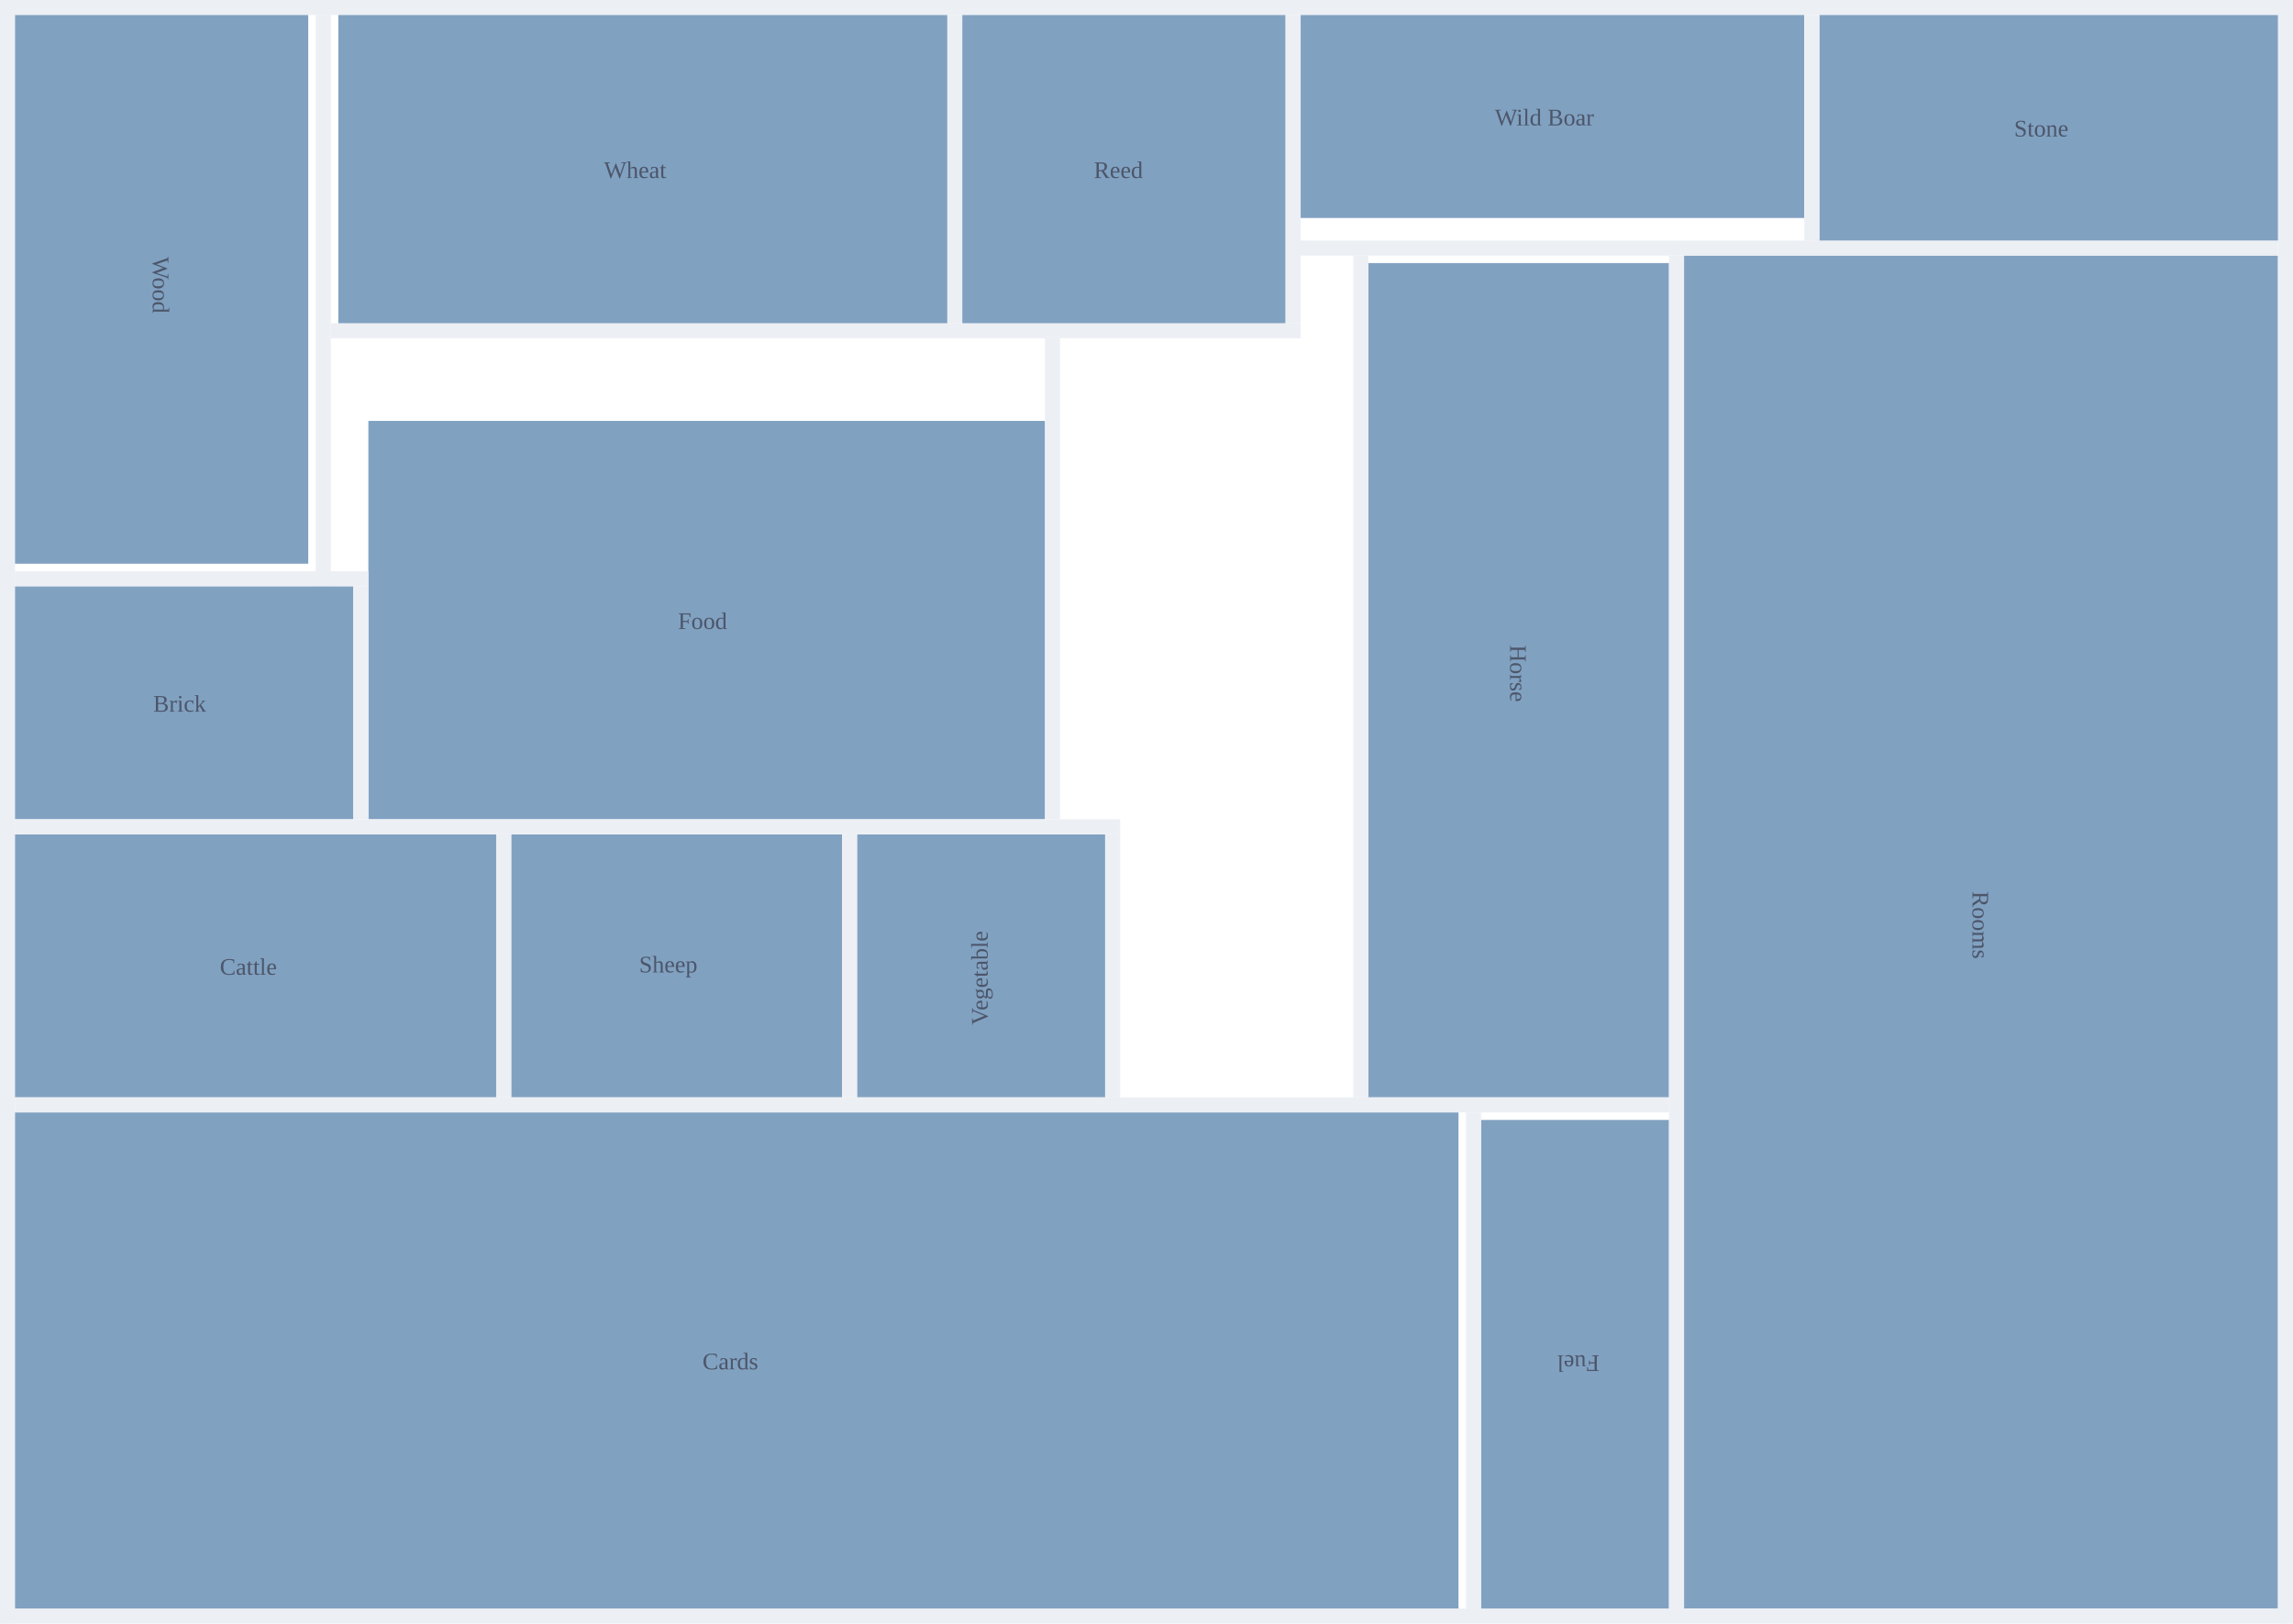
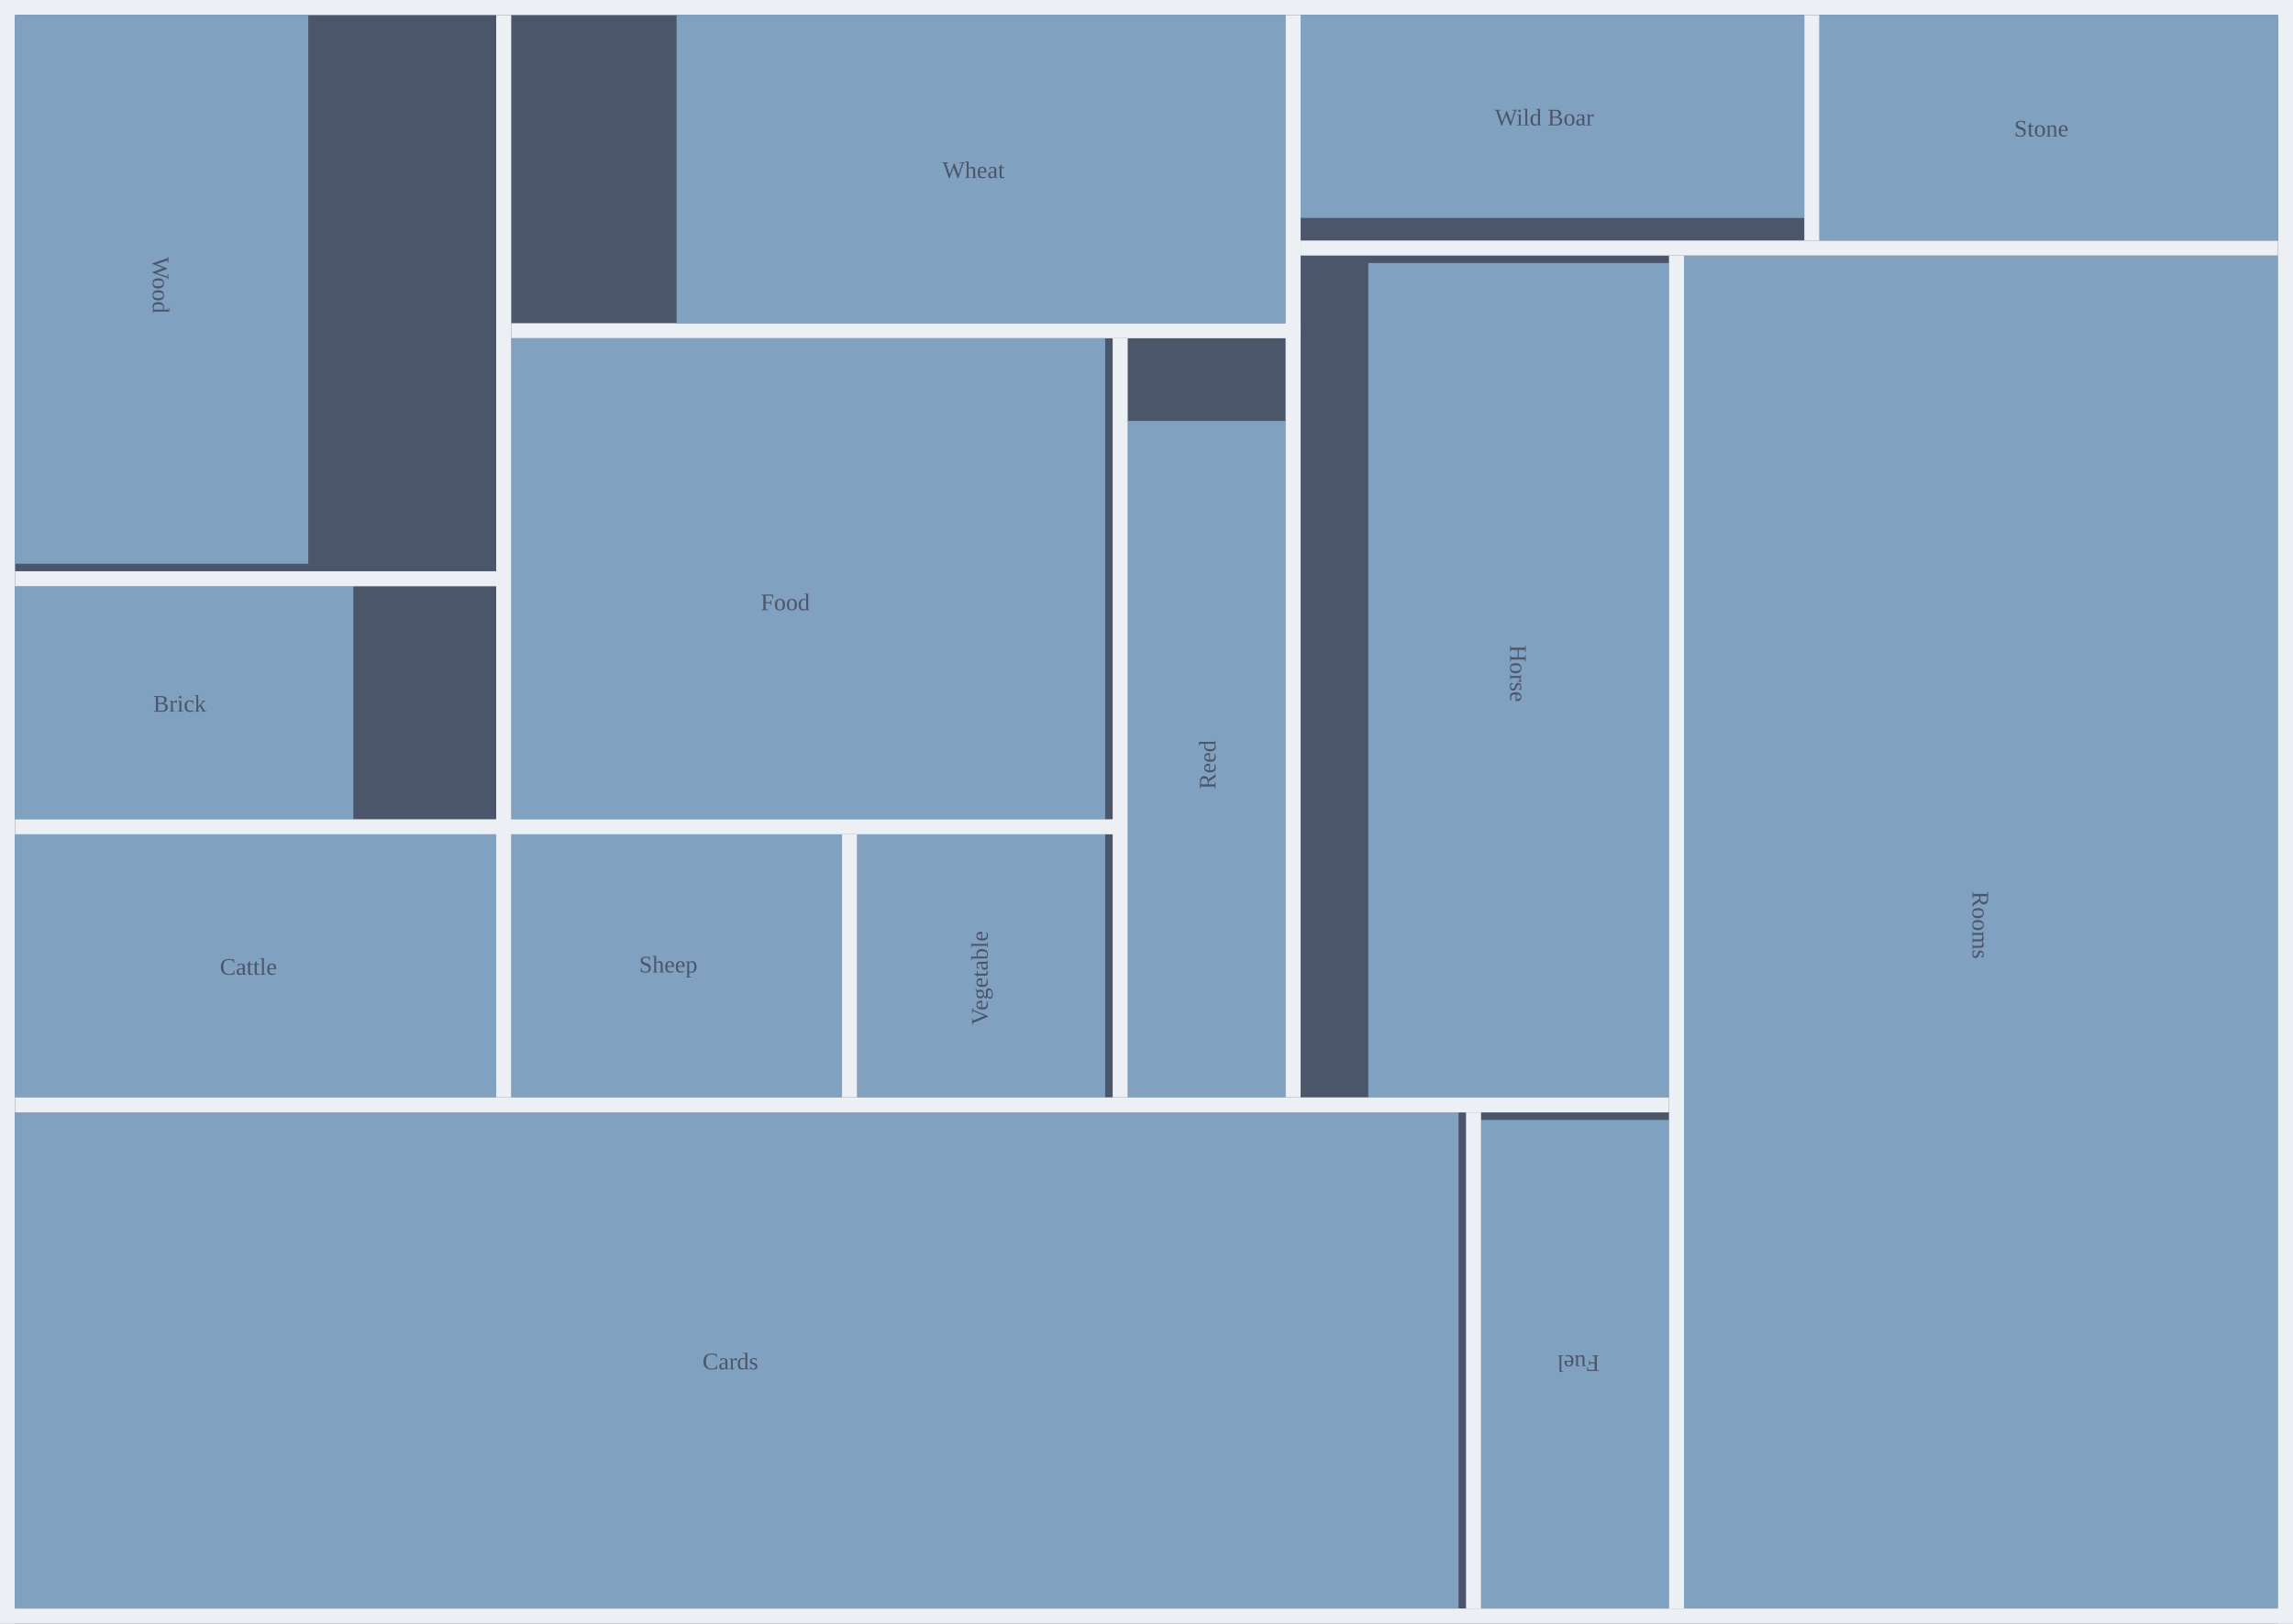
<svg xmlns="http://www.w3.org/2000/svg" width="305mm" height="216mm" viewBox="0 0 305 216" version="1.1" id="svg5">
  <defs id="defs2" />
  <g id="layer1">
+     <rect style="fill:#4c566a;fill-opacity:1;stroke-width:0.1;stroke-linejoin:round" id="rect20261" width="305" height="216" x="0" y="0" />
    <g id="g19574" transform="rotate(90,331.3291,196.6578)">
      <rect style="fill:#81a1c1;fill-opacity:1;stroke-width:0.1;stroke-linejoin:round" id="rect769-6-7-6-2-5-9-9-2" width="79" height="180" x="-303.987" y="168.671" transform="rotate(-90)" />
      <text xml:space="preserve" style="font-size:3.175px;fill:#4c566a;fill-opacity:1;stroke-width:0.1;stroke-linejoin:round" x="253.245" y="265.622" id="text13752-0-2-0-9-7-3-0">
        <tspan id="tspan13750-9-6-2-2-3-1-68" style="stroke-width:0.1" x="253.245" y="265.622">Rooms</tspan>
      </text>
    </g>
    <rect style="fill:#eceff4;fill-opacity:1;stroke-width:0.1;stroke-linejoin:round" id="rect769-3-6-7" width="305" height="2" x="0" y="-2.6257521e-06" />
    <rect style="fill:#eceff4;fill-opacity:1;stroke-width:0.1;stroke-linejoin:round" id="rect769-3-6-7-2-4" width="75" height="2" x="67.5" y="243.5" transform="rotate(90)" />
    <rect style="fill:#eceff4;fill-opacity:1;stroke-width:0.1;stroke-linejoin:round" id="rect769-3-6-7-2-4-3" width="75" height="2" x="67.5" y="200.5" transform="rotate(90)" />
    <rect style="fill:#eceff4;fill-opacity:1;stroke-width:0.1;stroke-linejoin:round" id="rect769-3-6-7-2-4-1" width="75" height="2" x="67.5" y="157.5" transform="rotate(90)" />
-     <rect style="fill:#eceff4;fill-opacity:1;stroke-width:0.1;stroke-linejoin:round" id="rect769-3-6-7-2-1" width="129" height="2" x="44" y="43" />
+     <rect style="fill:#eceff4;fill-opacity:1;stroke-width:0.1;stroke-linejoin:round" id="rect769-3-6-7-2-1" width="105" height="2" x="68" y="43" />
    <rect style="fill:#eceff4;fill-opacity:1;stroke-width:0.1;stroke-linejoin:round" id="rect769-3-6-7-2-1-6-0" width="130" height="2" x="-303" y="-34" transform="scale(-1)" />
-     <rect style="fill:#eceff4;fill-opacity:1;stroke-width:0.1;stroke-linejoin:round" id="rect769-3-6-7-2-9" width="41" height="2" x="2" y="-128" transform="rotate(90)" />
-     <rect style="fill:#eceff4;fill-opacity:1;stroke-width:0.1;stroke-linejoin:round" id="rect769-3-6-7-2-9-3" width="76" height="2" x="2" y="-44" transform="rotate(90)" />
    <rect style="fill:#eceff4;fill-opacity:1;stroke-width:0.1;stroke-linejoin:round" id="rect769-3-6-7-5" width="305" height="2" x="-8.8817842e-16" y="214" />
    <rect style="fill:#eceff4;fill-opacity:1;stroke-width:0.1;stroke-linejoin:round" id="rect769-3-6-7-5-3" width="2" height="216" x="0" y="0" />
    <rect style="fill:#eceff4;fill-opacity:1;stroke-width:0.1;stroke-linejoin:round" id="rect769-3-6-7-5-3-5" width="2" height="216" x="303" y="0" />
-     <g id="g13748" transform="translate(43)">
+     <g id="g13748" transform="translate(88)">
      <rect style="fill:#81a1c1;fill-opacity:1;stroke-width:0.1;stroke-linejoin:round" id="rect769" width="41" height="81" x="-43" y="2" transform="rotate(-90)" />
      <text xml:space="preserve" style="font-size:3.175px;fill:#4c566a;fill-opacity:1;stroke-width:0.1;stroke-linejoin:round" x="37.338" y="23.684" id="text13699">
        <tspan id="tspan13697" style="stroke-width:0.1" x="37.338" y="23.684">Wheat</tspan>
      </text>
    </g>
-     <g id="g13757" transform="translate(43)">
-       <rect style="fill:#81a1c1;fill-opacity:1;stroke-width:0.1;stroke-linejoin:round" id="rect769-6" width="41" height="43" x="2" y="-128" transform="rotate(90)" />
-       <text xml:space="preserve" style="font-size:3.175px;fill:#4c566a;fill-opacity:1;stroke-width:0.1;stroke-linejoin:round" x="102.496" y="23.684" id="text13752">
-         <tspan id="tspan13750" style="stroke-width:0.1" x="102.496" y="23.684">Reed</tspan>
+     <g id="g21898" transform="rotate(-90,243.0933,43.70412)">
+       <rect style="fill:#81a1c1;fill-opacity:1;stroke-width:0.1;stroke-linejoin:round" id="rect769-4" width="21" height="90" x="28.389" y="140.797" transform="rotate(-90)" />
+       <text xml:space="preserve" style="font-size:3.175px;fill:#4c566a;fill-opacity:1;stroke-width:0.1;stroke-linejoin:round" x="181.793" y="-37.706" id="text13699-9">
+         <tspan id="tspan13697-0" style="stroke-width:0.1" x="181.793" y="-37.706">Reed</tspan>
+       </text>
+     </g>
+     <g id="g23554">
+       <rect style="fill:#bf616a;fill-opacity:1;stroke-width:0.1;stroke-linejoin:round" id="rect769-6" width="41" height="43" x="-71" y="-131.5" transform="rotate(90)" />
+       <text xml:space="preserve" style="font-size:3.175px;fill:#eceff4;fill-opacity:1;stroke-width:0.1;stroke-linejoin:round" x="105.996" y="-49.316" id="text13752">
+         <tspan id="tspan13750" style="fill:#eceff4;fill-opacity:1;stroke-width:0.1" x="105.996" y="-49.316">Reed</tspan>
      </text>
    </g>
    <g id="g13874" transform="translate(-138.6768,76)">
      <rect style="fill:#81a1c1;fill-opacity:1;stroke-width:0.1;stroke-linejoin:round" id="rect769-6-7" width="31" height="45" x="2" y="-185.677" transform="rotate(90)" />
      <text xml:space="preserve" style="font-size:3.175px;fill:#4c566a;fill-opacity:1;stroke-width:0.1;stroke-linejoin:round" x="159.051" y="18.684" id="text13752-0">
        <tspan id="tspan13750-9" style="stroke-width:0.1" x="159.051" y="18.684">Brick</tspan>
      </text>
    </g>
    <g id="g13971" transform="translate(-113.6839,109)">
      <rect style="fill:#81a1c1;fill-opacity:1;stroke-width:0.1;stroke-linejoin:round" id="rect769-6-7-6" width="35" height="44" x="2" y="-225.684" transform="rotate(90)" />
      <text xml:space="preserve" style="font-size:3.175px;fill:#4c566a;fill-opacity:1;stroke-width:0.1;stroke-linejoin:round" x="198.691" y="20.376" id="text13752-0-2">
        <tspan id="tspan13750-9-6" style="stroke-width:0.1" x="198.691" y="20.376">Sheep</tspan>
      </text>
    </g>
    <g id="g14082" transform="rotate(-90,240.3532,128.6468)">
      <rect style="fill:#81a1c1;fill-opacity:1;stroke-width:0.1;stroke-linejoin:round" id="rect769-6-7-6-2" width="33" height="35" x="2.294" y="-258" transform="rotate(90)" />
      <text xml:space="preserve" style="font-size:3.175px;fill:#4c566a;fill-opacity:1;stroke-width:0.1;stroke-linejoin:round" x="232.628" y="19.67" id="text13752-0-2-0">
        <tspan id="tspan13750-9-6-2" style="stroke-width:0.1" x="232.628" y="19.67">Vegetable</tspan>
      </text>
    </g>
    <g id="g14082-6" transform="rotate(90,-92.85144,-9.979055)">
      <g id="g19168" transform="translate(-215.5,143.5)">
        <rect style="fill:#81a1c1;fill-opacity:1;stroke-width:0.1;stroke-linejoin:round" id="rect769-6-7-6-2-56" width="41" height="75" x="-0.83" y="-275.128" transform="rotate(90)" />
        <text xml:space="preserve" style="font-size:3.175px;fill:#4c566a;fill-opacity:1;stroke-width:0.1;stroke-linejoin:round" x="230.769" y="20.804" id="text13752-0-2-0-93">
          <tspan id="tspan13750-9-6-2-7" style="stroke-width:0.1" x="230.769" y="20.804">Person 1</tspan>
        </text>
      </g>
    </g>
    <g id="g19325" transform="rotate(90,-8.999998,-24.00001)">
      <rect style="fill:#81a1c1;fill-opacity:1;stroke-width:0.1;stroke-linejoin:round" id="rect769-6-7-6-2-56-2" width="41" height="75" x="169.5" y="-157.5" transform="rotate(90)" />
      <text xml:space="preserve" style="font-size:3.175px;fill:#4c566a;fill-opacity:1;stroke-width:0.1;stroke-linejoin:round" x="113.154" y="191.156" id="text13752-0-2-0-93-5">
        <tspan id="tspan13750-9-6-2-7-4" style="stroke-width:0.1" x="113.154" y="191.156">Person 2</tspan>
      </text>
    </g>
    <g id="g19344" transform="rotate(90,85.10906,-69.7233)">
      <rect style="fill:#81a1c1;fill-opacity:1;stroke-width:0.1;stroke-linejoin:round" id="rect769-6-7-6-2-56-2-7" width="41" height="75" x="174.886" y="-297.332" transform="rotate(90)" />
      <text xml:space="preserve" style="font-size:3.175px;fill:#4c566a;fill-opacity:1;stroke-width:0.1;stroke-linejoin:round" x="252.954" y="196.542" id="text13752-0-2-0-93-5-4">
        <tspan id="tspan13750-9-6-2-7-4-4" style="stroke-width:0.1" x="252.954" y="196.542">Person 3</tspan>
      </text>
    </g>
    <g id="g19349" transform="rotate(90,115.4747,5.470726)">
      <rect style="fill:#81a1c1;fill-opacity:1;stroke-width:0.1;stroke-linejoin:round" id="rect769-6-7-6-2-56-2-3" width="41" height="75" x="236.945" y="-253.004" transform="rotate(90)" />
      <text xml:space="preserve" style="font-size:3.175px;fill:#4c566a;fill-opacity:1;stroke-width:0.1;stroke-linejoin:round" x="208.588" y="258.58" id="text13752-0-2-0-93-5-0">
        <tspan id="tspan13750-9-6-2-7-4-7" style="stroke-width:0.1" x="208.588" y="258.58">Person 4</tspan>
      </text>
    </g>
-     <g id="g19354" transform="rotate(90,109.3088,96.32721)">
+     <g id="g19354" transform="rotate(90,99.05884,101.0772)">
      <rect style="fill:#81a1c1;fill-opacity:1;stroke-width:0.1;stroke-linejoin:round" id="rect769-6-7-6-2-56-2-8" width="41" height="75" x="275.136" y="-155.482" transform="rotate(90)" />
      <text xml:space="preserve" style="font-size:3.175px;fill:#4c566a;fill-opacity:1;stroke-width:0.1;stroke-linejoin:round" x="111.115" y="296.771" id="text13752-0-2-0-93-5-6">
        <tspan id="tspan13750-9-6-2-7-4-8" style="stroke-width:0.1" x="111.115" y="296.771">Person 5</tspan>
      </text>
    </g>
    <g id="g14149" transform="translate(-3.585785,-23.23955)">
      <rect style="fill:#81a1c1;fill-opacity:1;stroke-width:0.1;stroke-linejoin:round" id="rect769-6-7-6-2-5" width="30" height="61" x="-55.24" y="245.586" transform="rotate(-90)" />
      <text xml:space="preserve" style="font-size:3.175px;fill:#4c566a;fill-opacity:1;stroke-width:0.1;stroke-linejoin:round" x="271.481" y="41.395" id="text13752-0-2-0-9">
        <tspan id="tspan13750-9-6-2-2" style="stroke-width:0.1" x="271.481" y="41.395">Stone</tspan>
      </text>
    </g>
    <g id="g14149-8" transform="translate(-71.08579,-20.23955)">
      <g id="g14225">
        <rect style="fill:#81a1c1;fill-opacity:1;stroke-width:0.1;stroke-linejoin:round" id="rect769-6-7-6-2-5-9" width="27" height="67" x="-49.24" y="244.086" transform="rotate(-90)" />
        <text xml:space="preserve" style="font-size:3.175px;fill:#4c566a;fill-opacity:1;stroke-width:0.1;stroke-linejoin:round" x="269.918" y="36.923" id="text13752-0-2-0-9-7">
          <tspan id="tspan13750-9-6-2-2-3" style="stroke-width:0.1" x="269.918" y="36.923">Wild Boar</tspan>
        </text>
      </g>
    </g>
    <g id="g15057" transform="translate(-149.1678,47.68365)">
      <rect style="fill:#81a1c1;fill-opacity:1;stroke-width:0.1;stroke-linejoin:round" id="rect769-6-7-6-2-5-9-9" width="35" height="64" x="-98.316" y="151.168" transform="rotate(-90)" />
      <text xml:space="preserve" style="font-size:3.175px;fill:#4c566a;fill-opacity:1;stroke-width:0.1;stroke-linejoin:round" x="178.419" y="82" id="text13752-0-2-0-9-7-3">
        <tspan id="tspan13750-9-6-2-2-3-1" style="stroke-width:0.1" x="178.419" y="82">Cattle</tspan>
      </text>
    </g>
    <g id="g19067" transform="rotate(90,164.5609,-32.23955)">
      <rect style="fill:#81a1c1;fill-opacity:1;stroke-width:0.1;stroke-linejoin:round" id="rect769-6-7-6-2-5-9-9-06" width="39" height="73" x="-130.321" y="198.8" transform="rotate(-90)" />
      <text xml:space="preserve" style="font-size:3.175px;fill:#4c566a;fill-opacity:1;stroke-width:0.1;stroke-linejoin:round" x="230.965" y="112.005" id="text13752-0-2-0-9-7-3-32">
        <tspan style="stroke-width:0.1" x="230.965" y="112.005" id="tspan19060">Wood</tspan>
      </text>
    </g>
    <g id="g19018" transform="rotate(180,250,108)">
      <rect style="fill:#81a1c1;fill-opacity:1;stroke-width:0.1;stroke-linejoin:round" id="rect769-6-7-6-2-5-9-9-0" width="25" height="65" x="278" y="2" />
      <text xml:space="preserve" style="font-size:3.175px;fill:#4c566a;fill-opacity:1;stroke-width:0.1;stroke-linejoin:round" x="287.243" y="35.684" id="text13752-0-2-0-9-7-3-3">
        <tspan id="tspan13750-9-6-2-2-3-1-6" style="stroke-width:0.1" x="287.243" y="35.684">Fuel</tspan>
      </text>
    </g>
    <g id="g18943" transform="rotate(90,223.75,50.75)">
      <rect style="fill:#81a1c1;fill-opacity:1;stroke-width:0.1;stroke-linejoin:round" id="rect769-6-7-6-2-5-9-9-4" width="40" height="111" x="-92.5" y="208" transform="rotate(-90)" />
      <text xml:space="preserve" style="font-size:3.175px;fill:#4c566a;fill-opacity:1;stroke-width:0.1;stroke-linejoin:round" x="258.807" y="73.635" id="text13752-0-2-0-9-7-3-7">
        <tspan id="tspan13750-9-6-2-2-3-1-8" style="stroke-width:0.1" x="258.807" y="73.635">Horse</tspan>
      </text>
    </g>
    <rect style="fill:#eceff4;fill-opacity:1;stroke-width:0.1;stroke-linejoin:round" id="rect769-3-6-7-2-1-6-8-6" width="180" height="2" x="34" y="-224" transform="rotate(90)" />
    <g id="g19564" transform="translate(-19.0967,-190.0655)">
      <rect style="fill:#81a1c1;fill-opacity:1;stroke-width:0.1;stroke-linejoin:round" id="rect769-6-7-6-2-5-9-9-2-9-6" width="66" height="192" x="-404.065" y="21.097" transform="rotate(-90)" />
      <text xml:space="preserve" style="font-size:3.175px;fill:#4c566a;fill-opacity:1;stroke-width:0.1;stroke-linejoin:round" x="112.544" y="372.249" id="text13752-0-2-0-9-7-3-0-2-4">
        <tspan id="tspan13750-9-6-2-2-3-1-68-6-9" style="stroke-width:0.1" x="112.544" y="372.249">Cards</tspan>
      </text>
    </g>
    <rect style="fill:#eceff4;fill-opacity:1;stroke-width:0.1;stroke-linejoin:round" id="rect769-3-6-7-2-1-6-5" width="213" height="2" x="73.201" y="-67.274" transform="scale(-1)" />
    <rect style="fill:#eceff4;fill-opacity:1;stroke-width:0.1;stroke-linejoin:round" id="rect769-3-6-7-2-1-6-5-7" width="220" height="2" x="-222" y="-148" transform="scale(-1)" />
    <rect style="fill:#eceff4;fill-opacity:1;stroke-width:0.1;stroke-linejoin:round" id="rect769-3-6-7-2-1-6-4" width="30" height="2" x="2" y="-242" transform="rotate(90)" />
-     <rect style="fill:#eceff4;fill-opacity:1;stroke-width:0.1;stroke-linejoin:round" id="rect769-3-6-7-2-1-6-4-7" width="41" height="2" x="2" y="-173" transform="rotate(90)" />
-     <g id="g19569" transform="translate(-177.8845,-245.4655)">
-       <rect style="fill:#81a1c1;fill-opacity:1;stroke-width:0.1;stroke-linejoin:round" id="rect769-6-7-6-2-5-9-9-2-9" width="53" height="90" x="-354.466" y="226.885" transform="rotate(-90)" />
-       <text xml:space="preserve" style="font-size:3.175px;fill:#4c566a;fill-opacity:1;stroke-width:0.1;stroke-linejoin:round" x="268.066" y="329.149" id="text13752-0-2-0-9-7-3-0-2">
-         <tspan id="tspan13750-9-6-2-2-3-1-68-6" style="stroke-width:0.1" x="268.066" y="329.149">Food</tspan>
+     <rect style="fill:#eceff4;fill-opacity:1;stroke-width:0.1;stroke-linejoin:round" id="rect769-3-6-7-2-1-6-4-7" width="144" height="2" x="2" y="-173" transform="rotate(90)" />
+     <rect style="fill:#81a1c1;fill-opacity:1;stroke-width:0.1;stroke-linejoin:round" id="rect769-6-7-6-2-5-9-9-2-9" width="64" height="79" x="-109" y="68" transform="rotate(-90)" />
+     <text xml:space="preserve" style="font-size:3.175px;fill:#4c566a;fill-opacity:1;stroke-width:0.1;stroke-linejoin:round" x="101.182" y="81.184" id="text13752-0-2-0-9-7-3-0-2">
+       <tspan id="tspan13750-9-6-2-2-3-1-68-6" style="stroke-width:0.1" x="101.182" y="81.184">Food</tspan>
+     </text>
+     <rect style="fill:#eceff4;fill-opacity:1;stroke-width:0.1;stroke-linejoin:round" id="rect769-3-6-7-2-1-6-1" width="66" height="2" x="148" y="-197" transform="rotate(90)" />
+     <rect style="fill:#eceff4;fill-opacity:1;stroke-width:0.1;stroke-linejoin:round" id="rect769-3-6-7-2-1-7" width="64" height="2" x="2" y="76" />
+     <rect style="fill:#eceff4;fill-opacity:1;stroke-width:0.1;stroke-linejoin:round" id="rect769-3-6-7-2-1-7-2" width="147" height="2" x="2" y="109" />
+     <rect style="fill:#eceff4;fill-opacity:1;stroke-width:0.1;stroke-linejoin:round" id="rect769-3-6-7-2-1-7-2-6-1" width="144" height="2" x="-146" y="66" transform="rotate(-90)" />
+     <rect style="fill:#eceff4;fill-opacity:1;stroke-width:0.1;stroke-linejoin:round" id="rect769-3-6-7-2-1-7-2-6-1-6" width="35" height="2" x="-146" y="112" transform="rotate(-90)" />
+     <rect style="fill:#eceff4;fill-opacity:1;stroke-width:0.1;stroke-linejoin:round" id="rect769-3-6-7-2-1-7-2-6-1-6-1" width="101" height="2" x="-146" y="148" transform="rotate(-90)" />
+     <g id="g23549">
+       <rect style="fill:#bf616a;fill-opacity:1;stroke-width:0.1;stroke-linejoin:round" id="rect769-6-7-6-2-5-9-9-2-9-1" width="53" height="90" x="21" y="-113" transform="rotate(-90)" />
+       <text xml:space="preserve" style="font-size:3.175px;fill:#eceff4;fill-opacity:1;stroke-width:0.1;stroke-linejoin:round" x="-71.818" y="-46.316" id="text13752-0-2-0-9-7-3-0-2-7">
+         <tspan id="tspan13750-9-6-2-2-3-1-68-6-7" style="stroke-width:0.1;fill:#eceff4;fill-opacity:1" x="-71.818" y="-46.316">Food</tspan>
      </text>
    </g>
-     <rect style="fill:#eceff4;fill-opacity:1;stroke-width:0.1;stroke-linejoin:round" id="rect769-3-6-7-2-1-6-1" width="66" height="2" x="148" y="-197" transform="rotate(90)" />
-     <rect style="fill:#eceff4;fill-opacity:1;stroke-width:0.1;stroke-linejoin:round" id="rect769-3-6-7-2-1-6-2" width="112" height="2" x="34" y="-182" transform="rotate(90)" />
-     <rect style="fill:#eceff4;fill-opacity:1;stroke-width:0.1;stroke-linejoin:round" id="rect769-3-6-7-2-1-7" width="47" height="2" x="2" y="76" />
-     <rect style="fill:#eceff4;fill-opacity:1;stroke-width:0.1;stroke-linejoin:round" id="rect769-3-6-7-2-1-7-2" width="147" height="2" x="2" y="109" />
-     <rect style="fill:#eceff4;fill-opacity:1;stroke-width:0.1;stroke-linejoin:round" id="rect769-3-6-7-2-1-7-2-6" width="31" height="2" x="-109" y="47" transform="rotate(-90)" />
-     <rect style="fill:#eceff4;fill-opacity:1;stroke-width:0.1;stroke-linejoin:round" id="rect769-3-6-7-2-1-7-2-6-5" width="64" height="2" x="-109" y="139" transform="rotate(-90)" />
-     <rect style="fill:#eceff4;fill-opacity:1;stroke-width:0.1;stroke-linejoin:round" id="rect769-3-6-7-2-1-7-2-6-1" width="35" height="2" x="-146" y="66" transform="rotate(-90)" />
-     <rect style="fill:#eceff4;fill-opacity:1;stroke-width:0.1;stroke-linejoin:round" id="rect769-3-6-7-2-1-7-2-6-1-6" width="35" height="2" x="-146" y="112" transform="rotate(-90)" />
-     <rect style="fill:#eceff4;fill-opacity:1;stroke-width:0.1;stroke-linejoin:round" id="rect769-3-6-7-2-1-7-2-6-1-6-1" width="35" height="2" x="-146" y="147" transform="rotate(-90)" />
  </g>
</svg>
